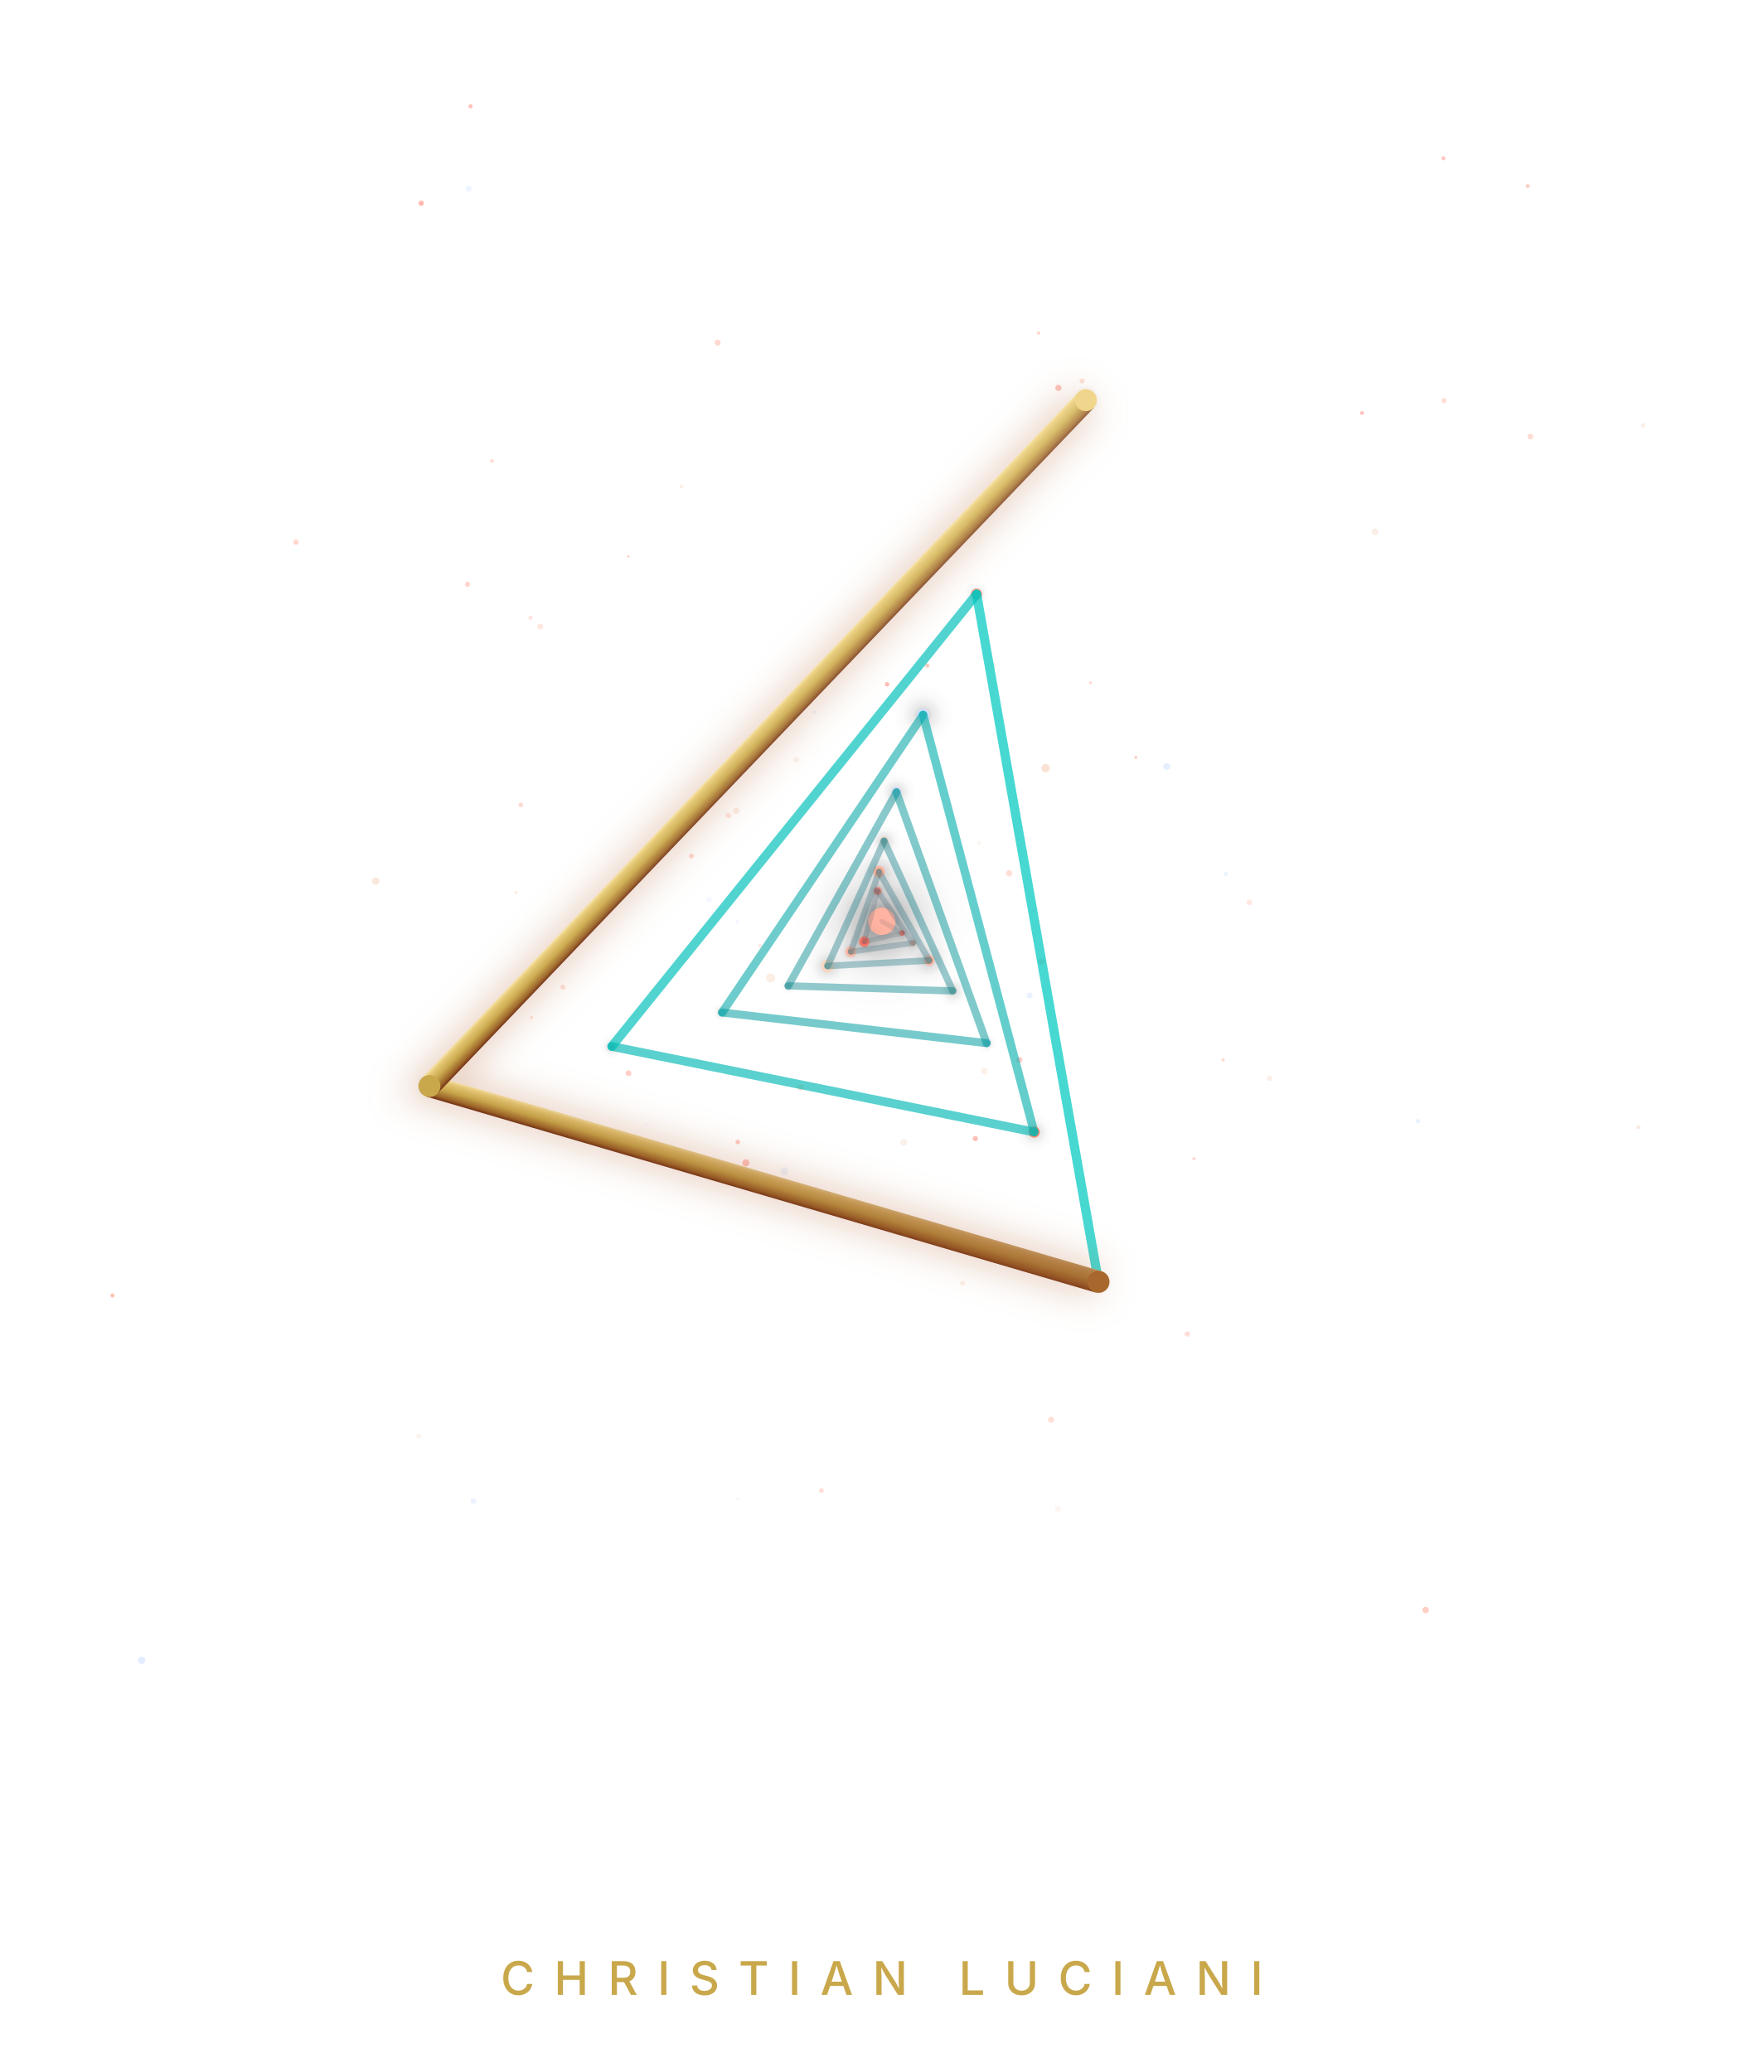
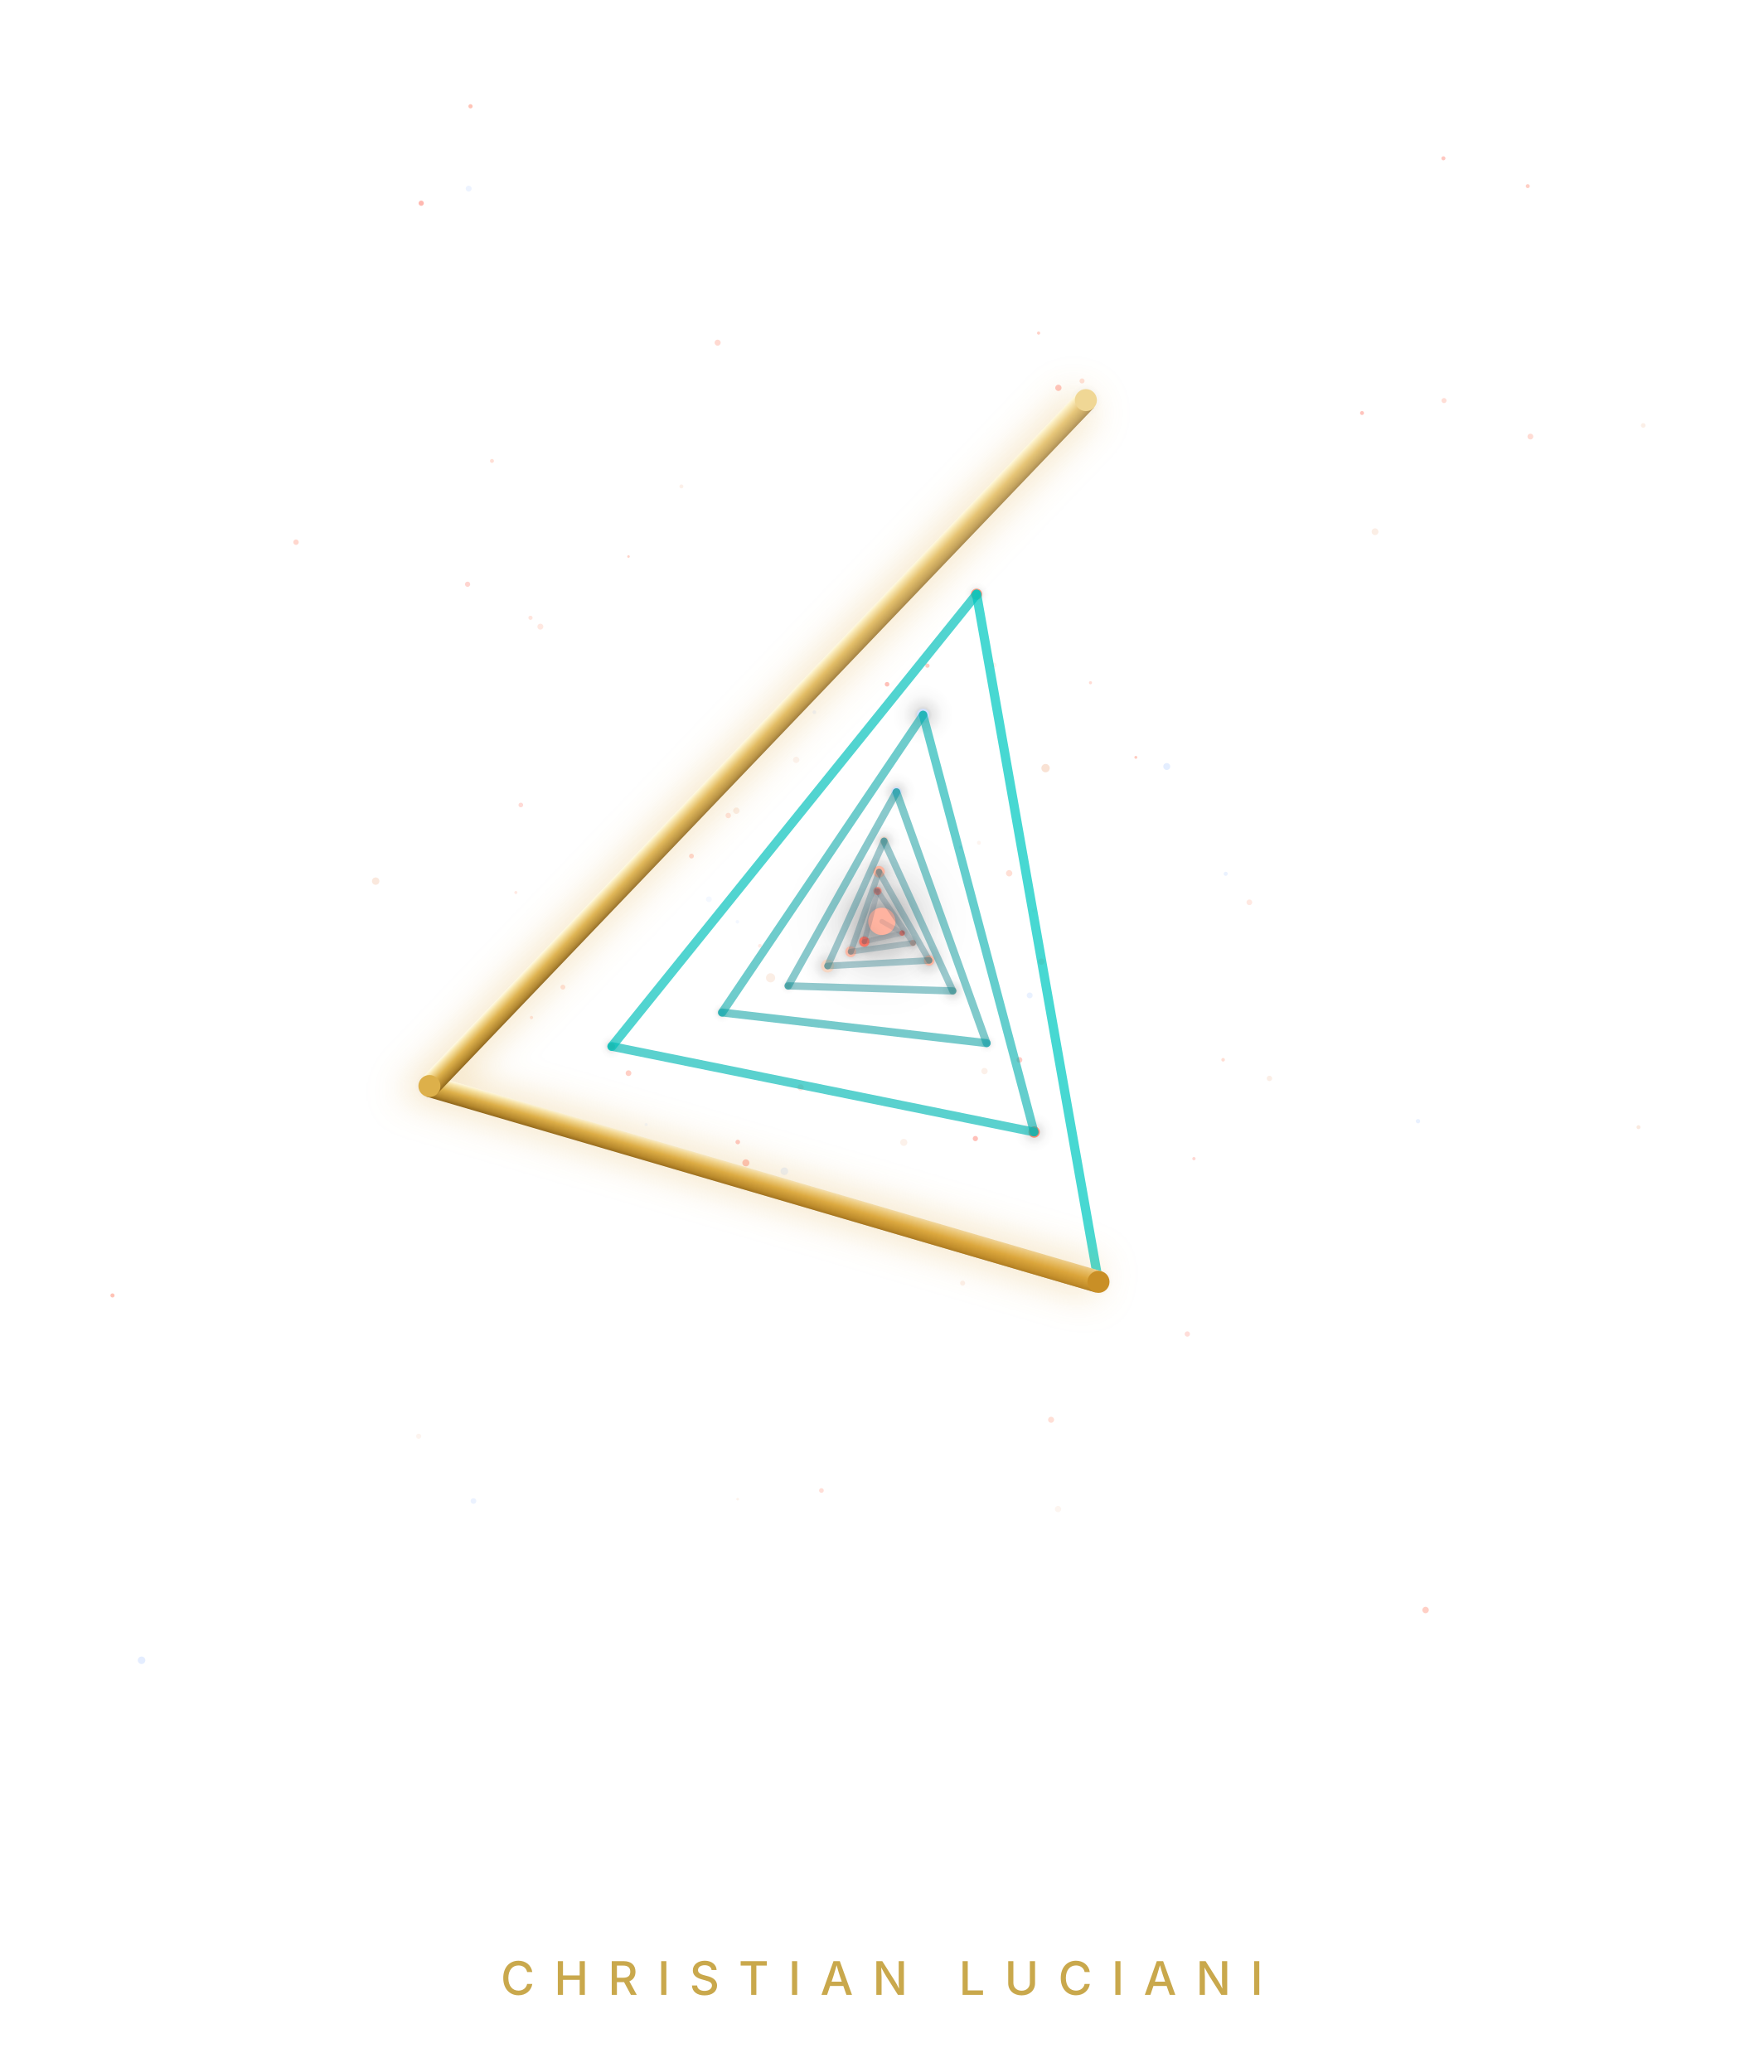
<svg xmlns="http://www.w3.org/2000/svg" viewBox="0 0 800 940" width="800" height="940" role="img" aria-label="Logo: triángulo espiral de conocimiento con nodos en cada vértice y una C final de Christian">
  <defs>
    <radialGradient id="halo-star" cx="50%" cy="50%" r="50%">
      <stop offset="0%" stop-color="currentColor" stop-opacity="0.28" />
      <stop offset="30%" stop-color="currentColor" stop-opacity="0.09" />
      <stop offset="65%" stop-color="currentColor" stop-opacity="0.02" />
      <stop offset="100%" stop-color="currentColor" stop-opacity="0" />
    </radialGradient>
    <radialGradient id="halo-nova" cx="50%" cy="50%" r="50%">
      <stop offset="0%" stop-color="currentColor" stop-opacity="0.16" />
      <stop offset="40%" stop-color="currentColor" stop-opacity="0.05" />
      <stop offset="75%" stop-color="currentColor" stop-opacity="0.01" />
      <stop offset="100%" stop-color="currentColor" stop-opacity="0" />
    </radialGradient>
    <filter id="halo-blur" x="-80%" y="-80%" width="260%" height="260%">
      <feGaussianBlur stdDeviation="8" />
    </filter>
  </defs>
  <defs>
    <linearGradient id="c-perp-1" gradientUnits="userSpaceOnUse" x1="499.67" y1="576.74" x2="496.86" y2="586.33">
-       <stop offset="0%" stop-color="#f6e3a8" />
-       <stop offset="16%" stop-color="#e6c874" />
-       <stop offset="50%" stop-color="#c9a84c" />
-       <stop offset="84%" stop-color="#9c6428" />
-       <stop offset="100%" stop-color="#713114" />
+       <stop offset="0%" stop-color="#fffbe6" />
+       <stop offset="16%" stop-color="#f8e4a8" />
+       <stop offset="50%" stop-color="#ddb04a" />
+       <stop offset="84%" stop-color="#b1852c" />
+       <stop offset="100%" stop-color="#8f661c" />
    </linearGradient>
    <linearGradient id="c-perp-2" gradientUnits="userSpaceOnUse" x1="191.16" y1="489.24" x2="198.39" y2="496.15">
-       <stop offset="0%" stop-color="#f6e3a8" />
-       <stop offset="16%" stop-color="#e6c874" />
-       <stop offset="50%" stop-color="#c9a84c" />
-       <stop offset="84%" stop-color="#9c6428" />
-       <stop offset="100%" stop-color="#713114" />
+       <stop offset="0%" stop-color="#fffbe6" />
+       <stop offset="16%" stop-color="#f8e4a8" />
+       <stop offset="50%" stop-color="#ddb04a" />
+       <stop offset="84%" stop-color="#b1852c" />
+       <stop offset="100%" stop-color="#8f661c" />
    </linearGradient>
    <linearGradient id="c-tint-1" gradientUnits="userSpaceOnUse" x1="499.67" y1="576.74" x2="196.18" y2="487.9">
-       <stop offset="0%" stop-color="#8f4a22" stop-opacity="0.6" />
-       <stop offset="100%" stop-color="#8f4a22" stop-opacity="0" />
+       <stop offset="0%" stop-color="#d99a2b" stop-opacity="0.5" />
+       <stop offset="100%" stop-color="#d99a2b" stop-opacity="0" />
    </linearGradient>
    <linearGradient id="c-tint-2" gradientUnits="userSpaceOnUse" x1="191.16" y1="489.24" x2="488.93" y2="178.07">
-       <stop offset="0%" stop-color="#fff3c0" stop-opacity="0" />
-       <stop offset="100%" stop-color="#fff3c0" stop-opacity="0.28" />
+       <stop offset="0%" stop-color="#fffbe6" stop-opacity="0" />
+       <stop offset="100%" stop-color="#fffbe6" stop-opacity="0.32" />
    </linearGradient>
  </defs>
  <g id="logo-background" data-name="Background">
    <circle cx="245.1" cy="284.29" r="1.352" fill="#ffb49e" opacity="0.31" />
    <circle cx="212.09" cy="265.05" r="1.188" fill="#ff6f5e" opacity="0.292" />
    <circle cx="170.4" cy="399.74" r="1.681" fill="#f6d7c4" opacity="0.567" />
    <circle cx="435.66" cy="384.38" r="0.734" fill="#cfe0ff" opacity="0.533" />
    <circle cx="313.64" cy="388.37" r="1.1" fill="#ff8a70" opacity="0.347" />
    <circle cx="436.63" cy="582.11" r="1.141" fill="#f6d7c4" opacity="0.366" />
    <circle cx="694.16" cy="198.06" r="1.318" fill="#ff8a70" opacity="0.304" />
    <circle cx="554.79" cy="480.78" r="0.818" fill="#ffb49e" opacity="0.439" />
    <circle cx="743.2" cy="511.36" r="0.893" fill="#f6d7c4" opacity="0.544" />
    <circle cx="51.02" cy="587.7" r="0.943" fill="#ff8a70" opacity="0.518" />
    <circle cx="480.07" cy="175.95" r="1.426" fill="#ff6f5e" opacity="0.405" />
    <circle cx="241.07" cy="461.62" r="0.741" fill="#ffb49e" opacity="0.358" />
    <circle cx="223.15" cy="209.11" r="0.903" fill="#ffb49e" opacity="0.423" />
    <circle cx="654.72" cy="71.82" r="0.922" fill="#ff6f5e" opacity="0.388" />
    <circle cx="529.22" cy="347.74" r="1.568" fill="#cfe0ff" opacity="0.562" />
    <circle cx="474.25" cy="348.48" r="1.897" fill="#f6d7c4" opacity="0.722" />
    <circle cx="646.62" cy="730.41" r="1.463" fill="#ff8a70" opacity="0.409" />
    <circle cx="134.27" cy="245.98" r="1.234" fill="#ff8a70" opacity="0.346" />
    <circle cx="692.97" cy="84.44" r="0.903" fill="#ff8a70" opacity="0.41" />
    <circle cx="623.7" cy="241.23" r="1.538" fill="#f6d7c4" opacity="0.437" />
    <circle cx="191.06" cy="92.19" r="1.187" fill="#ff6f5e" opacity="0.491" />
    <circle cx="64.21" cy="753.22" r="1.706" fill="#cfe0ff" opacity="0.569" />
    <circle cx="363.15" cy="493.32" r="1.412" fill="#ffb49e" opacity="0.429" />
    <circle cx="654.99" cy="181.72" r="1.143" fill="#ff8a70" opacity="0.288" />
    <circle cx="338.31" cy="527.55" r="1.596" fill="#ff6f5e" opacity="0.41" />
    <circle cx="213.42" cy="48.22" r="0.965" fill="#ff8a70" opacity="0.502" />
    <circle cx="214.76" cy="680.96" r="1.293" fill="#cfe0ff" opacity="0.42" />
    <circle cx="212.58" cy="85.57" r="1.345" fill="#cfe0ff" opacity="0.385" />
    <circle cx="745.34" cy="193.01" r="1.048" fill="#f6d7c4" opacity="0.411" />
    <circle cx="643.19" cy="508.65" r="0.984" fill="#cfe0ff" opacity="0.468" />
    <circle cx="444.03" cy="382.36" r="0.901" fill="#f6d7c4" opacity="0.264" />
    <circle cx="457.75" cy="396.17" r="1.438" fill="#ffb49e" opacity="0.433" />
    <circle cx="468.95" cy="413.04" r="0.904" fill="#f6d7c4" opacity="0.244" />
    <circle cx="472.35" cy="436.26" r="1.433" fill="#ff8a70" opacity="0.341" />
    <circle cx="467.05" cy="451.58" r="1.344" fill="#cfe0ff" opacity="0.455" />
    <circle cx="462.42" cy="480.85" r="1.306" fill="#ff6f5e" opacity="0.362" />
    <circle cx="446.54" cy="485.92" r="1.441" fill="#f6d7c4" opacity="0.379" />
    <circle cx="442.41" cy="516.53" r="1.191" fill="#ff6f5e" opacity="0.434" />
    <circle cx="409.94" cy="518.27" r="1.605" fill="#f6d7c4" opacity="0.353" />
    <circle cx="355.78" cy="531.35" r="1.722" fill="#cfe0ff" opacity="0.398" />
    <circle cx="334.65" cy="518.1" r="1.045" fill="#ff6f5e" opacity="0.385" />
    <circle cx="293.09" cy="510.17" r="0.703" fill="#cfe0ff" opacity="0.252" />
    <circle cx="285.08" cy="486.86" r="1.305" fill="#ff8a70" opacity="0.407" />
    <circle cx="255.33" cy="447.84" r="1.113" fill="#ffb49e" opacity="0.406" />
    <circle cx="233.98" cy="404.9" r="0.702" fill="#ffb49e" opacity="0.291" />
    <circle cx="236.24" cy="365.2" r="1.056" fill="#ff6f5e" opacity="0.259" />
    <circle cx="240.63" cy="280.27" r="0.959" fill="#ffb49e" opacity="0.346" />
    <circle cx="285.09" cy="252.48" r="0.585" fill="#ff8a70" opacity="0.371" />
    <circle cx="309.07" cy="220.67" r="0.903" fill="#f6d7c4" opacity="0.37" />
    <circle cx="325.51" cy="155.46" r="1.377" fill="#ff8a70" opacity="0.323" />
    <circle cx="471.1" cy="151.1" r="0.727" fill="#ff8a70" opacity="0.385" />
    <circle cx="490.8" cy="172.83" r="1.149" fill="#ffb49e" opacity="0.404" />
    <circle cx="617.79" cy="187.37" r="0.899" fill="#ff6f5e" opacity="0.416" />
    <circle cx="349.52" cy="443.61" r="2.081" fill="#f6d7c4" opacity="0.436" />
    <circle cx="344.69" cy="429.09" r="0.864" fill="#ffb49e" opacity="0.262" />
    <circle cx="334.48" cy="418.19" r="0.799" fill="#cfe0ff" opacity="0.259" />
    <circle cx="321.53" cy="407.97" r="1.32" fill="#cfe0ff" opacity="0.231" />
    <circle cx="330.33" cy="369.96" r="1.236" fill="#ff8a70" opacity="0.234" />
    <circle cx="333.99" cy="367.78" r="1.458" fill="#f6d7c4" opacity="0.438" />
    <circle cx="361.13" cy="344.72" r="1.437" fill="#f6d7c4" opacity="0.293" />
    <circle cx="369.37" cy="323.1" r="0.829" fill="#cfe0ff" opacity="0.338" />
    <circle cx="402.37" cy="310.43" r="1.044" fill="#ff6f5e" opacity="0.436" />
    <circle cx="420.67" cy="302" r="0.972" fill="#ff8a70" opacity="0.419" />
    <circle cx="450.93" cy="301.71" r="1.112" fill="#f6d7c4" opacity="0.267" />
    <circle cx="494.63" cy="309.74" r="0.707" fill="#ff8a70" opacity="0.303" />
    <circle cx="515.2" cy="343.59" r="0.666" fill="#ff8a70" opacity="0.447" />
    <circle cx="555.96" cy="396.41" r="0.927" fill="#cfe0ff" opacity="0.435" />
    <circle cx="566.69" cy="409.36" r="1.293" fill="#ffb49e" opacity="0.308" />
    <circle cx="575.8" cy="489.24" r="1.232" fill="#f6d7c4" opacity="0.42" />
    <circle cx="541.55" cy="525.64" r="0.75" fill="#ff6f5e" opacity="0.272" />
    <circle cx="538.55" cy="605.2" r="1.208" fill="#ff6f5e" opacity="0.238" />
    <circle cx="476.76" cy="644.1" r="1.374" fill="#ffb49e" opacity="0.423" />
    <circle cx="479.91" cy="684.61" r="1.422" fill="#f6d7c4" opacity="0.261" />
    <circle cx="372.59" cy="676.19" r="1.067" fill="#ff8a70" opacity="0.283" />
    <circle cx="334.6" cy="680.11" r="0.632" fill="#f6d7c4" opacity="0.305" />
    <circle cx="189.9" cy="651.58" r="1.162" fill="#f6d7c4" opacity="0.266" />
  </g>
  <g id="logo-star-0" data-name="star 0">
    <circle cx="400" cy="418" r="44.8" fill="url(#halo-nova)" color="#ffb3a0" />
    <circle cx="400" cy="418" r="26.6" fill="url(#halo-nova)" color="#ffb3a0" />
    <circle cx="400" cy="418" r="31" fill="url(#halo-star)" color="#ffb3a0" />
    <circle cx="400" cy="418" r="6.2" fill="#ffb3a0" opacity="1" />
  </g>
  <g id="logo-star-1" data-name="star 1">
    <circle cx="409.22" cy="423.3" r="4.55" fill="url(#halo-star)" color="#ff6f5e" />
    <circle cx="409.22" cy="423.3" r="1.27" fill="#ff6f5e" opacity="0.79" />
  </g>
  <g id="logo-star-2" data-name="star 2">
    <circle cx="392.03" cy="427.2" r="10.42" fill="url(#halo-star)" color="#ff6f5e" />
    <circle cx="392.03" cy="427.2" r="2.32" fill="#ff6f5e" opacity="0.92" />
  </g>
  <g id="logo-star-3" data-name="star 3">
    <circle cx="398.03" cy="404.21" r="5.58" fill="url(#halo-star)" color="#ff6f5e" />
    <circle cx="398.03" cy="404.21" r="1.86" fill="#ff6f5e" opacity="0.64" />
  </g>
  <g id="logo-star-4" data-name="star 4">
    <circle cx="414.14" cy="427.8" r="5.51" fill="url(#halo-star)" color="#ffb49e" />
    <circle cx="414.14" cy="427.8" r="1.41" fill="#ffb49e" opacity="0.76" />
  </g>
  <g id="logo-star-5" data-name="star 5">
    <circle cx="385.9" cy="431.75" r="5.95" fill="url(#halo-star)" color="#ffb49e" />
    <circle cx="385.9" cy="431.75" r="2.46" fill="#ffb49e" opacity="0.89" />
  </g>
  <g id="logo-star-6" data-name="star 6">
    <circle cx="398.71" cy="395.49" r="10.23" fill="url(#halo-star)" color="#ffb49e" />
    <circle cx="398.71" cy="395.49" r="2.61" fill="#ffb49e" opacity="1" />
  </g>
  <g id="logo-star-7" data-name="star 7">
    <circle cx="421.45" cy="435.74" r="11.07" fill="url(#halo-star)" color="#ffb49e" />
    <circle cx="421.45" cy="435.74" r="2.32" fill="#ffb49e" opacity="1" />
  </g>
  <g id="logo-star-8" data-name="star 8">
    <circle cx="375.38" cy="438.23" r="10.07" fill="url(#halo-star)" color="#f6d7c4" />
    <circle cx="375.38" cy="438.23" r="2.97" fill="#f6d7c4" opacity="1" />
  </g>
  <g id="logo-star-9" data-name="star 9">
    <circle cx="401.01" cy="381.54" r="7.81" fill="url(#halo-star)" color="#f6d7c4" />
    <circle cx="401.01" cy="381.54" r="2.14" fill="#f6d7c4" opacity="0.58" />
  </g>
  <g id="logo-star-10" data-name="star 10">
    <circle cx="432.16" cy="449.54" r="7.66" fill="url(#halo-star)" color="#f6d7c4" />
    <circle cx="432.16" cy="449.54" r="1.68" fill="#f6d7c4" opacity="0.7" />
  </g>
  <g id="logo-star-11" data-name="star 11">
    <circle cx="357.54" cy="447.25" r="3.78" fill="url(#halo-star)" color="#f6d7c4" />
    <circle cx="357.54" cy="447.25" r="1.23" fill="#f6d7c4" opacity="0.82" />
  </g>
  <g id="logo-star-12" data-name="star 12">
    <circle cx="406.62" cy="359.35" r="9.03" fill="url(#halo-star)" color="#cfe0ff" />
    <circle cx="406.62" cy="359.35" r="2.27" fill="#cfe0ff" opacity="0.95" />
  </g>
  <g id="logo-star-13" data-name="star 13">
    <circle cx="447.53" cy="473.24" r="4.53" fill="url(#halo-star)" color="#cfe0ff" />
    <circle cx="447.53" cy="473.24" r="1.82" fill="#cfe0ff" opacity="0.67" />
  </g>
  <g id="logo-star-14" data-name="star 14">
    <circle cx="327.54" cy="459.34" r="4.62" fill="url(#halo-star)" color="#cfe0ff" />
    <circle cx="327.54" cy="459.34" r="1.36" fill="#cfe0ff" opacity="0.79" />
  </g>
  <g id="logo-star-15" data-name="star 15">
    <circle cx="418.7" cy="324.35" r="13.82" fill="url(#halo-star)" color="#cfe0ff" />
    <circle cx="418.7" cy="324.35" r="2.86" fill="#cfe0ff" opacity="1" />
  </g>
  <g id="logo-star-16" data-name="star 16">
    <circle cx="469.07" cy="513.57" r="8.89" fill="url(#halo-star)" color="#ff8a70" />
    <circle cx="469.07" cy="513.57" r="2.57" fill="#ff8a70" opacity="1" />
  </g>
  <g id="logo-star-17" data-name="star 17">
    <circle cx="277.52" cy="474.73" r="5.58" fill="url(#halo-star)" color="#ff8a70" />
    <circle cx="277.52" cy="474.73" r="1.5" fill="#ff8a70" opacity="0.76" />
  </g>
  <g id="logo-star-18" data-name="star 18">
    <circle cx="442.97" cy="269.58" r="5.67" fill="url(#halo-star)" color="#ff8a70" />
    <circle cx="442.97" cy="269.58" r="2.54" fill="#ff8a70" opacity="0.88" />
  </g>
  <g id="logo-star-19" data-name="star 19">
    <circle cx="498.26" cy="581.54" r="6.56" fill="url(#halo-star)" color="#ff8a70" />
    <circle cx="498.26" cy="581.54" r="2.09" fill="#ff8a70" opacity="0.61" />
  </g>
  <g id="logo-star-20" data-name="star 20">
    <circle cx="194.78" cy="492.7" r="6.6" fill="url(#halo-star)" color="#ff6f5e" />
    <circle cx="194.78" cy="492.7" r="1.63" fill="#ff6f5e" opacity="0.73" />
  </g>
  <g id="logo-star-21" data-name="star 21">
    <circle cx="492.54" cy="181.52" r="7.36" fill="url(#halo-star)" color="#ff6f5e" />
    <circle cx="492.54" cy="181.52" r="2.29" fill="#ff6f5e" opacity="1" />
  </g>
  <g id="logo-spiral" data-name="Spiral" stroke-linecap="round" fill="none">
    <line x1="400" y1="418" x2="409.22" y2="423.3" stroke="rgb(22,50,79)" stroke-width="2.2" opacity="0.1" />
    <line x1="409.22" y1="423.3" x2="392.03" y2="427.2" stroke="rgb(21,58,85)" stroke-width="2.311" opacity="0.134" />
    <line x1="392.03" y1="427.2" x2="398.03" y2="404.21" stroke="rgb(20,67,92)" stroke-width="2.422" opacity="0.169" />
    <line x1="398.03" y1="404.21" x2="414.14" y2="427.8" stroke="rgb(18,75,98)" stroke-width="2.533" opacity="0.203" />
    <line x1="414.14" y1="427.8" x2="385.9" y2="431.75" stroke="rgb(17,84,104)" stroke-width="2.644" opacity="0.238" />
    <line x1="385.9" y1="431.75" x2="398.71" y2="395.49" stroke="rgb(16,92,110)" stroke-width="2.756" opacity="0.272" />
    <line x1="398.71" y1="395.49" x2="421.45" y2="435.74" stroke="rgb(15,100,117)" stroke-width="2.867" opacity="0.307" />
    <line x1="421.45" y1="435.74" x2="375.38" y2="438.23" stroke="rgb(13,109,123)" stroke-width="2.978" opacity="0.341" />
    <line x1="375.38" y1="438.23" x2="401.01" y2="381.54" stroke="rgb(12,117,129)" stroke-width="3.089" opacity="0.376" />
    <line x1="401.01" y1="381.54" x2="432.16" y2="449.54" stroke="rgb(11,126,136)" stroke-width="3.2" opacity="0.41" />
    <line x1="432.16" y1="449.54" x2="357.54" y2="447.25" stroke="rgb(10,134,142)" stroke-width="3.311" opacity="0.444" />
    <line x1="357.54" y1="447.25" x2="406.62" y2="359.35" stroke="rgb(9,142,148)" stroke-width="3.422" opacity="0.479" />
    <line x1="406.62" y1="359.35" x2="447.53" y2="473.24" stroke="rgb(7,151,154)" stroke-width="3.533" opacity="0.513" />
    <line x1="447.53" y1="473.24" x2="327.54" y2="459.34" stroke="rgb(6,159,161)" stroke-width="3.644" opacity="0.548" />
    <line x1="327.54" y1="459.34" x2="418.7" y2="324.35" stroke="rgb(5,167,167)" stroke-width="3.756" opacity="0.582" />
    <line x1="418.7" y1="324.35" x2="469.07" y2="513.57" stroke="rgb(4,176,173)" stroke-width="3.867" opacity="0.617" />
    <line x1="469.07" y1="513.57" x2="277.52" y2="474.73" stroke="rgb(2,184,179)" stroke-width="3.978" opacity="0.651" />
    <line x1="277.52" y1="474.73" x2="442.97" y2="269.58" stroke="rgb(1,193,186)" stroke-width="4.089" opacity="0.686" />
    <line x1="442.97" y1="269.58" x2="498.26" y2="581.54" stroke="rgb(0,201,192)" stroke-width="4.2" opacity="0.72" />
  </g>
-   <path d="M 498.262 581.535 L 194.776 492.696 L 492.54 181.524" stroke="#b05a28" stroke-width="16" opacity="0.28" fill="none" filter="url(#halo-blur)" />
+   <path d="M 498.262 581.535 L 194.776 492.696 L 492.54 181.524" stroke="#dfa637" stroke-width="16" opacity="0.28" fill="none" filter="url(#halo-blur)" />
  <g id="logo-c-triespiral" data-name="C TriSpiral">
    <path d="M 499.667 576.737 L 196.18 487.897 L 193.371 497.494 L 496.857 586.334 Z" fill="url(#c-perp-1)" />
    <path d="M 191.163 489.239 L 488.928 178.067 L 496.153 184.981 L 198.388 496.152 Z" fill="url(#c-perp-2)" />
    <path d="M 499.667 576.737 L 196.18 487.897 L 193.371 497.494 L 496.857 586.334 Z" fill="url(#c-tint-1)" />
    <path d="M 191.163 489.239 L 488.928 178.067 L 496.153 184.981 L 198.388 496.152 Z" fill="url(#c-tint-2)" />
-     <circle cx="498.26" cy="581.54" r="5" fill="#a8672c" />
-     <circle cx="194.78" cy="492.7" r="5" fill="#c9a84c" />
-     <circle cx="492.54" cy="181.52" r="5" fill="#f0d68c" />
+     <circle cx="498.26" cy="581.54" r="5" fill="#c98f26" />
+     <circle cx="194.78" cy="492.7" r="5" fill="#ddb04a" />
+     <circle cx="492.54" cy="181.52" r="5" fill="#f0d795" />
  </g>
  <g id="logo-typography" data-name="Typography" font-family="ui-sans-serif,system-ui,-apple-system,'Segoe UI',sans-serif" font-size="21" font-weight="500" fill="#c9a84c" letter-spacing="8.82">
    <text x="400" y="905" text-anchor="middle">CHRISTIAN LUCIANI</text>
  </g>
</svg>
